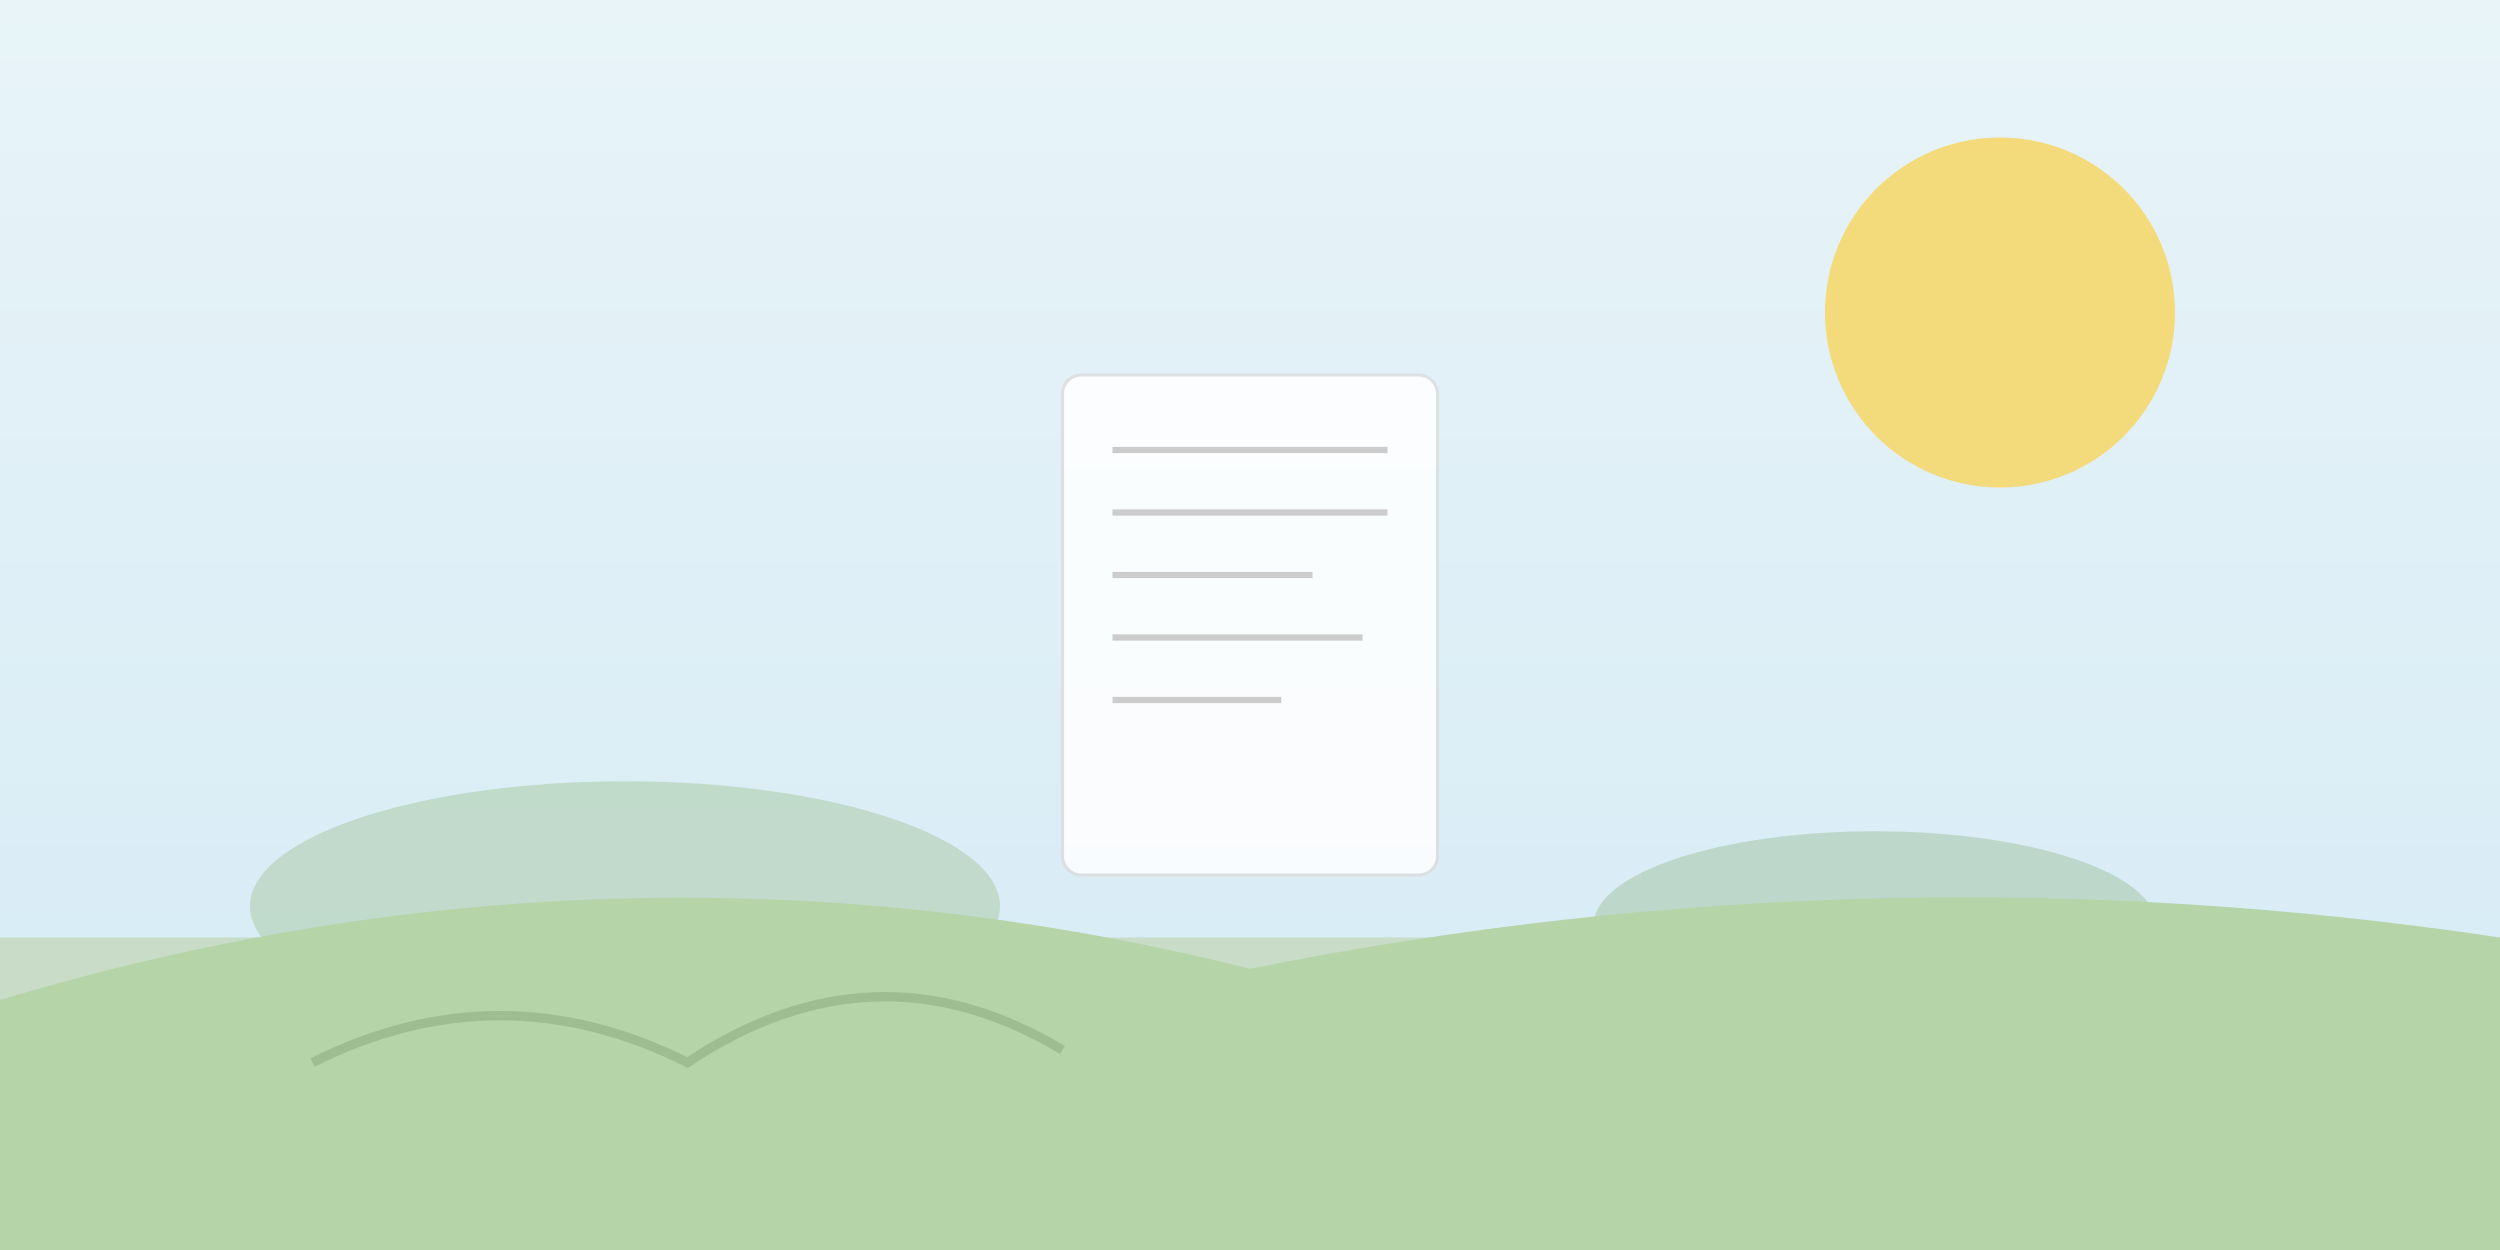
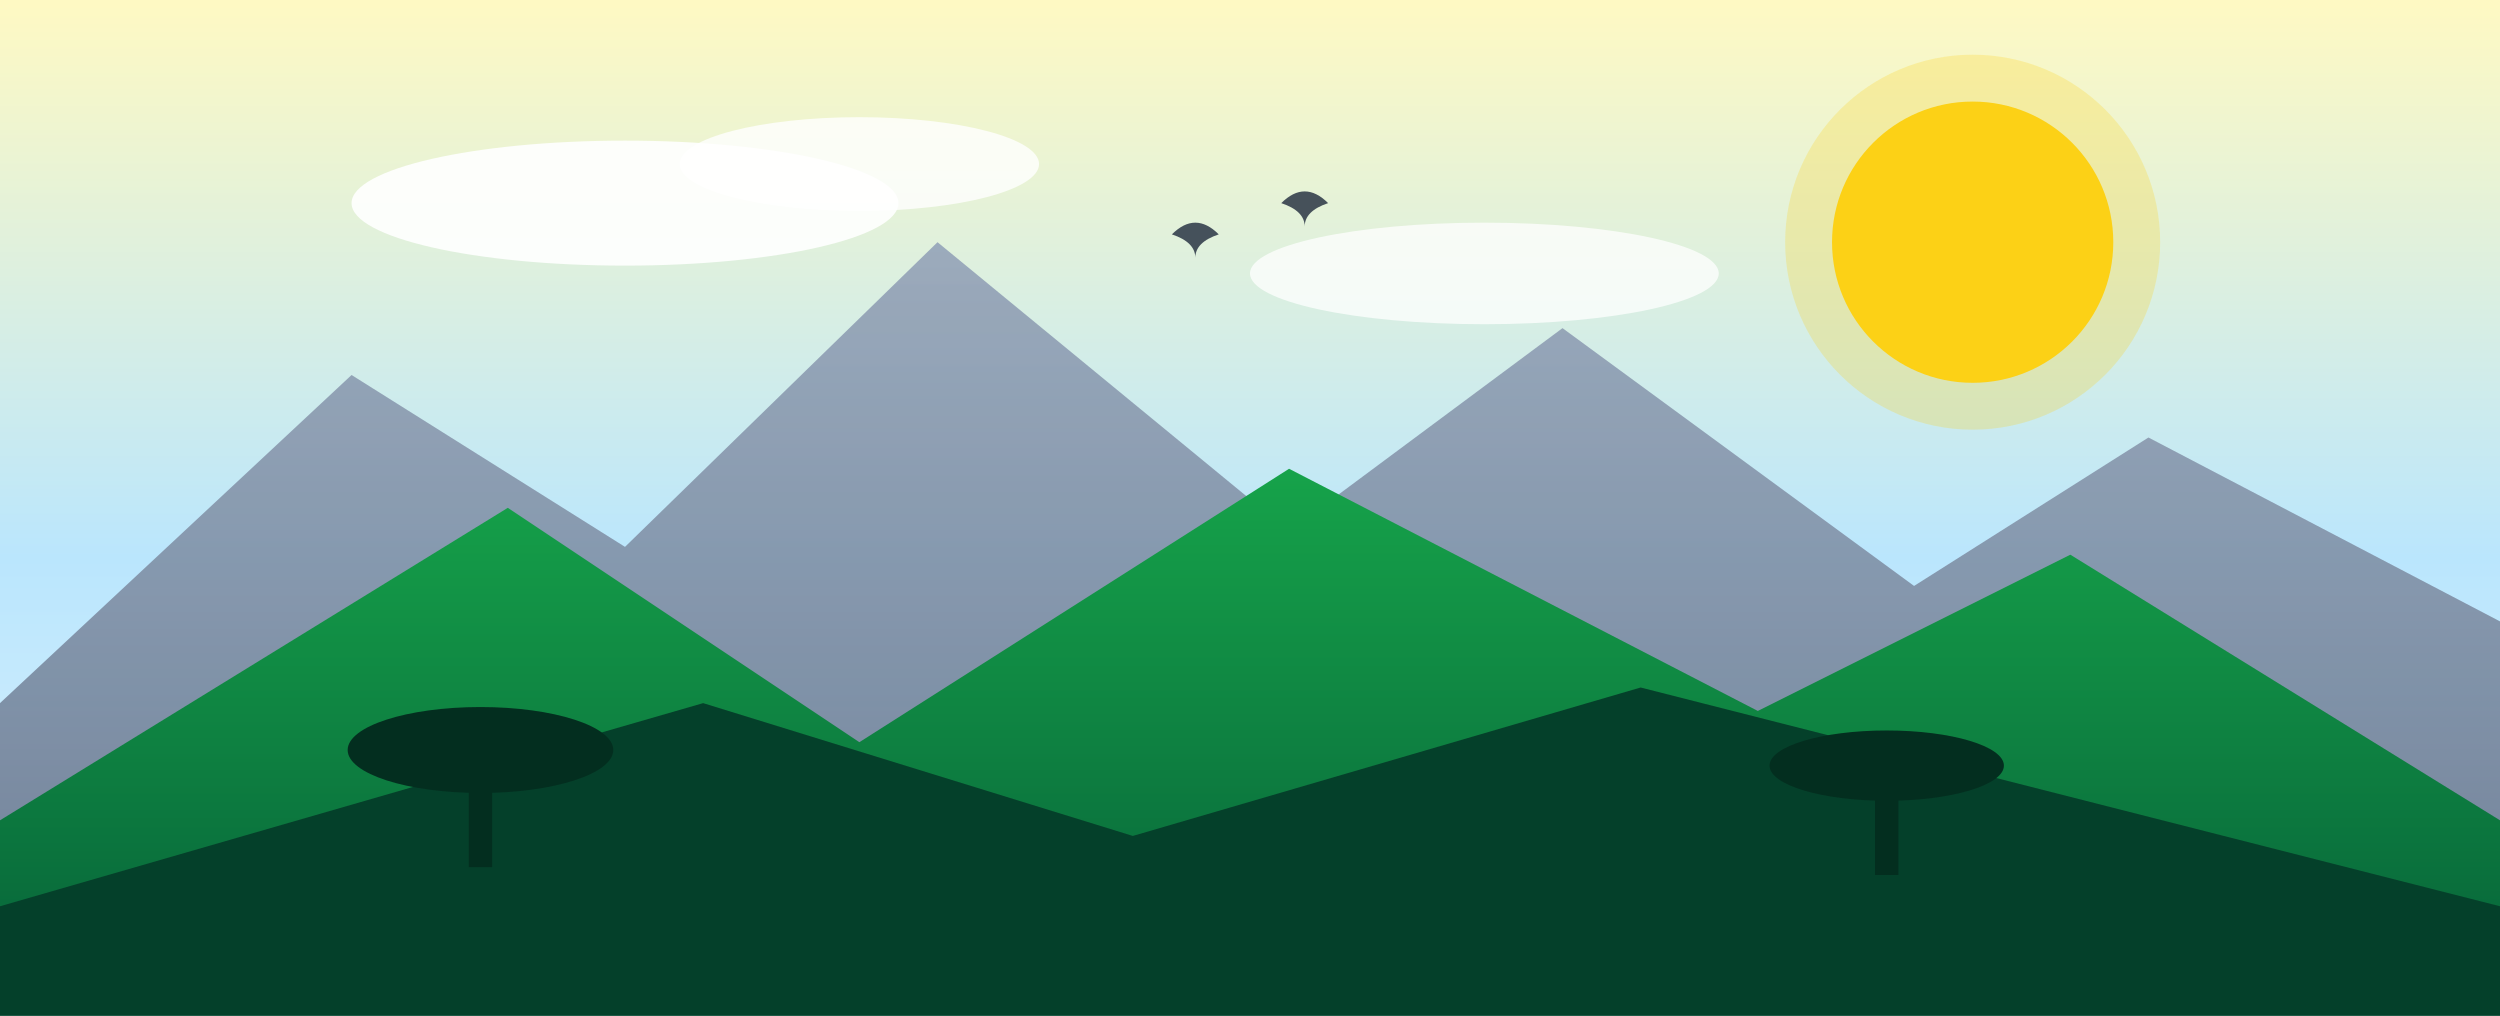
- <svg xmlns="http://www.w3.org/2000/svg" viewBox="0 0 400 200">
+ <svg xmlns="http://www.w3.org/2000/svg" viewBox="0 0 640 260">
  <defs>
-     <linearGradient id="sky" x1="0" y1="0" x2="0" y2="1">
-       <stop offset="0%" stop-color="#e8f4f8" />
-       <stop offset="100%" stop-color="#d4eaf5" />
+     <linearGradient id="bsky" x1="0" y1="0" x2="0" y2="1">
+       <stop offset="0" stop-color="#fef9c3" />
+       <stop offset=".55" stop-color="#bae6fd" />
+       <stop offset="1" stop-color="#e0f2fe" />
+     </linearGradient>
+     <linearGradient id="bm1" x1="0" y1="0" x2="0" y2="1">
+       <stop offset="0" stop-color="#94a3b8" />
+       <stop offset="1" stop-color="#64748b" />
+     </linearGradient>
+     <linearGradient id="bm2" x1="0" y1="0" x2="0" y2="1">
+       <stop offset="0" stop-color="#16a34a" />
+       <stop offset="1" stop-color="#065f38" />
    </linearGradient>
  </defs>
-   <rect width="400" height="200" fill="url(#sky)" />
-   <rect x="0" y="150" width="400" height="50" fill="#c8dcc8" rx="0" />
-   <circle cx="320" cy="50" r="28" fill="#f5d76e" opacity="0.9" />
-   <ellipse cx="100" cy="145" rx="60" ry="20" fill="#a8c8a0" opacity="0.5" />
-   <ellipse cx="300" cy="148" rx="45" ry="15" fill="#90b888" opacity="0.4" />
-   <path d="M0 160 Q100 130 200 155 Q300 135 400 150 L400 200 L0 200Z" fill="#b5d4a8" />
-   <path d="M50 170 Q80 155 110 170 Q140 150 170 168" stroke="#7a9e6e" stroke-width="1.5" fill="none" opacity="0.4" />
-   <rect x="170" y="60" width="60" height="80" fill="#fff" rx="3" opacity="0.85" stroke="#ddd" stroke-width="0.5" />
-   <line x1="178" y1="72" x2="222" y2="72" stroke="#ccc" stroke-width="1" />
-   <line x1="178" y1="82" x2="222" y2="82" stroke="#ccc" stroke-width="1" />
-   <line x1="178" y1="92" x2="210" y2="92" stroke="#ccc" stroke-width="1" />
-   <line x1="178" y1="102" x2="218" y2="102" stroke="#ccc" stroke-width="1" />
-   <line x1="178" y1="112" x2="205" y2="112" stroke="#ccc" stroke-width="1" />
+   <rect width="640" height="260" fill="url(#bsky)" />
+   <circle cx="505" cy="62" r="36" fill="#fcd116" />
+   <circle cx="505" cy="62" r="48" fill="#fcd116" opacity=".25" />
+   <ellipse cx="160" cy="52" rx="70" ry="16" fill="#fff" opacity=".9" />
+   <ellipse cx="220" cy="42" rx="46" ry="12" fill="#fff" opacity=".8" />
+   <ellipse cx="380" cy="70" rx="60" ry="13" fill="#fff" opacity=".75" />
+   <path d="M0 180 90 96l70 44 80-78 90 74 70-52 90 66 60-38 130 68v80H0z" fill="url(#bm1)" opacity=".9" />
+   <path d="M0 210 130 130l90 60 110-70 120 62 80-40 110 68v50H0z" fill="url(#bm2)" />
+   <path d="M0 232 180 180l110 34 130-38 220 56v28H0z" fill="#04402a" />
+   <g fill="#032e1f">
+     <rect x="120" y="196" width="6" height="26" />
+     <ellipse cx="123" cy="192" rx="34" ry="11" />
+     <rect x="480" y="200" width="6" height="24" />
+     <ellipse cx="483" cy="196" rx="30" ry="9" />
+   </g>
+   <g fill="#1e293b" opacity=".8">
+     <path d="M300 60q6-6 12 0-6 2-6 6-0-4-6-6z" />
+     <path d="M328 52q6-6 12 0-6 2-6 6-0-4-6-6z" />
+   </g>
</svg>
